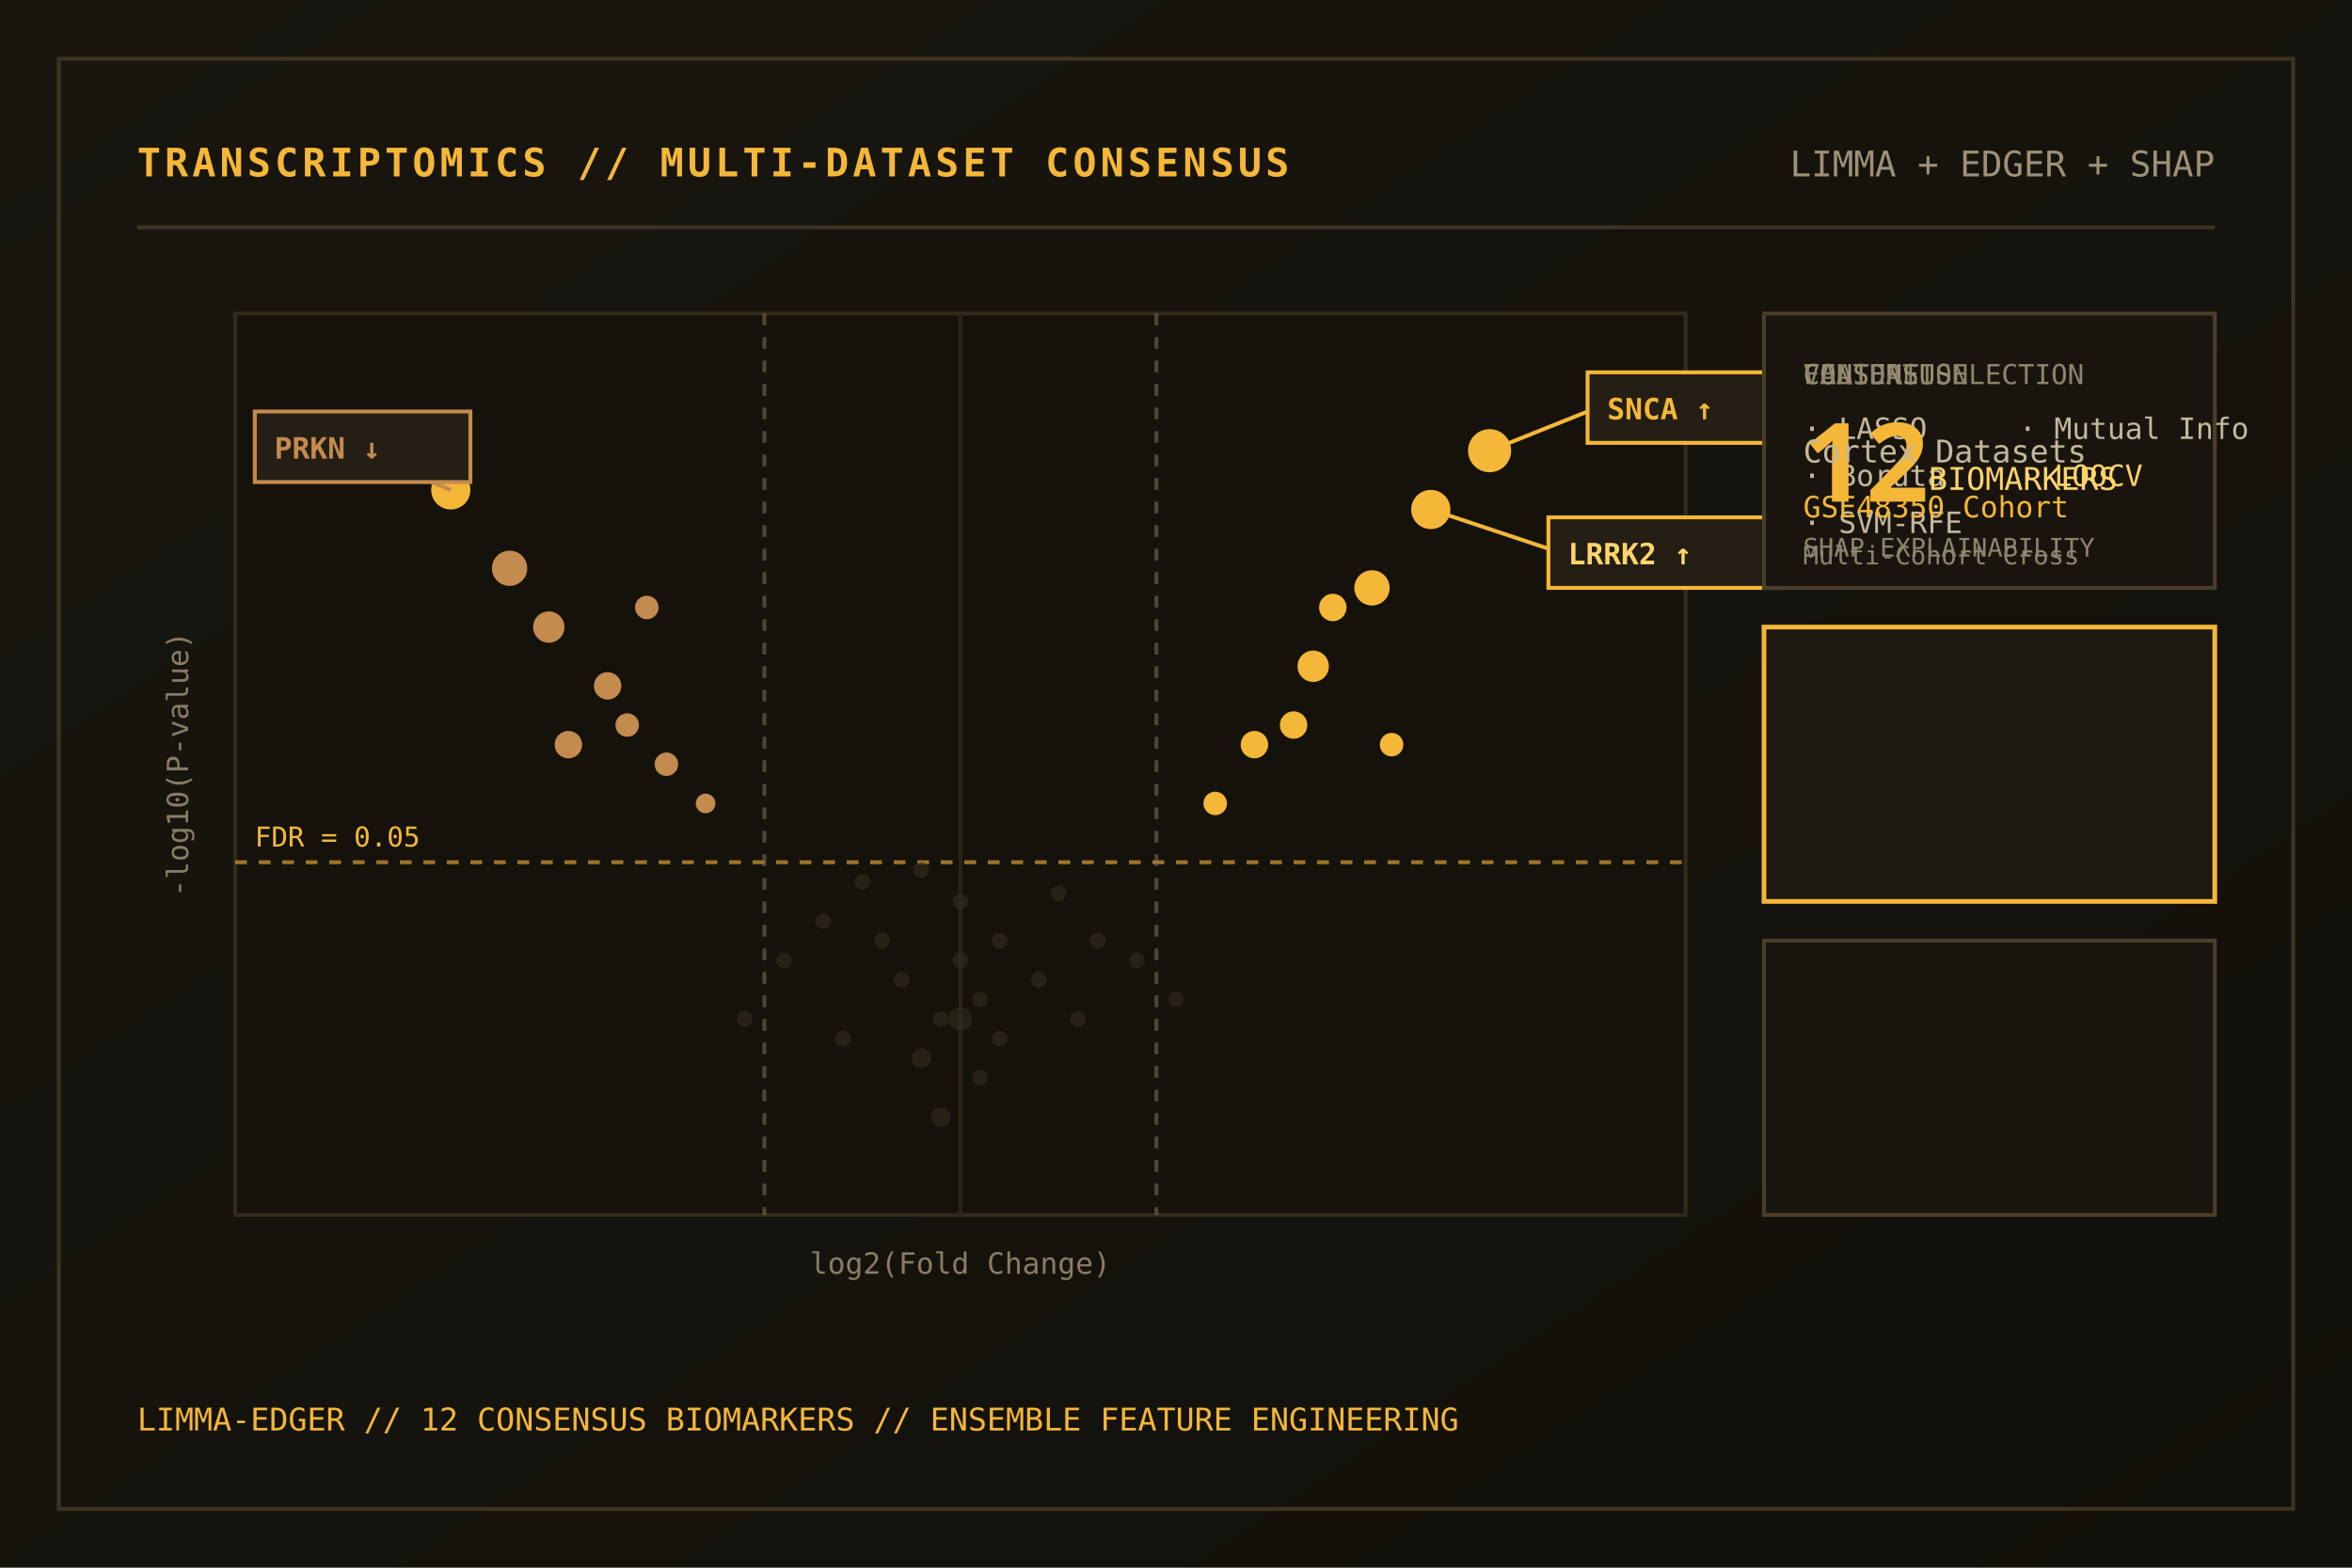
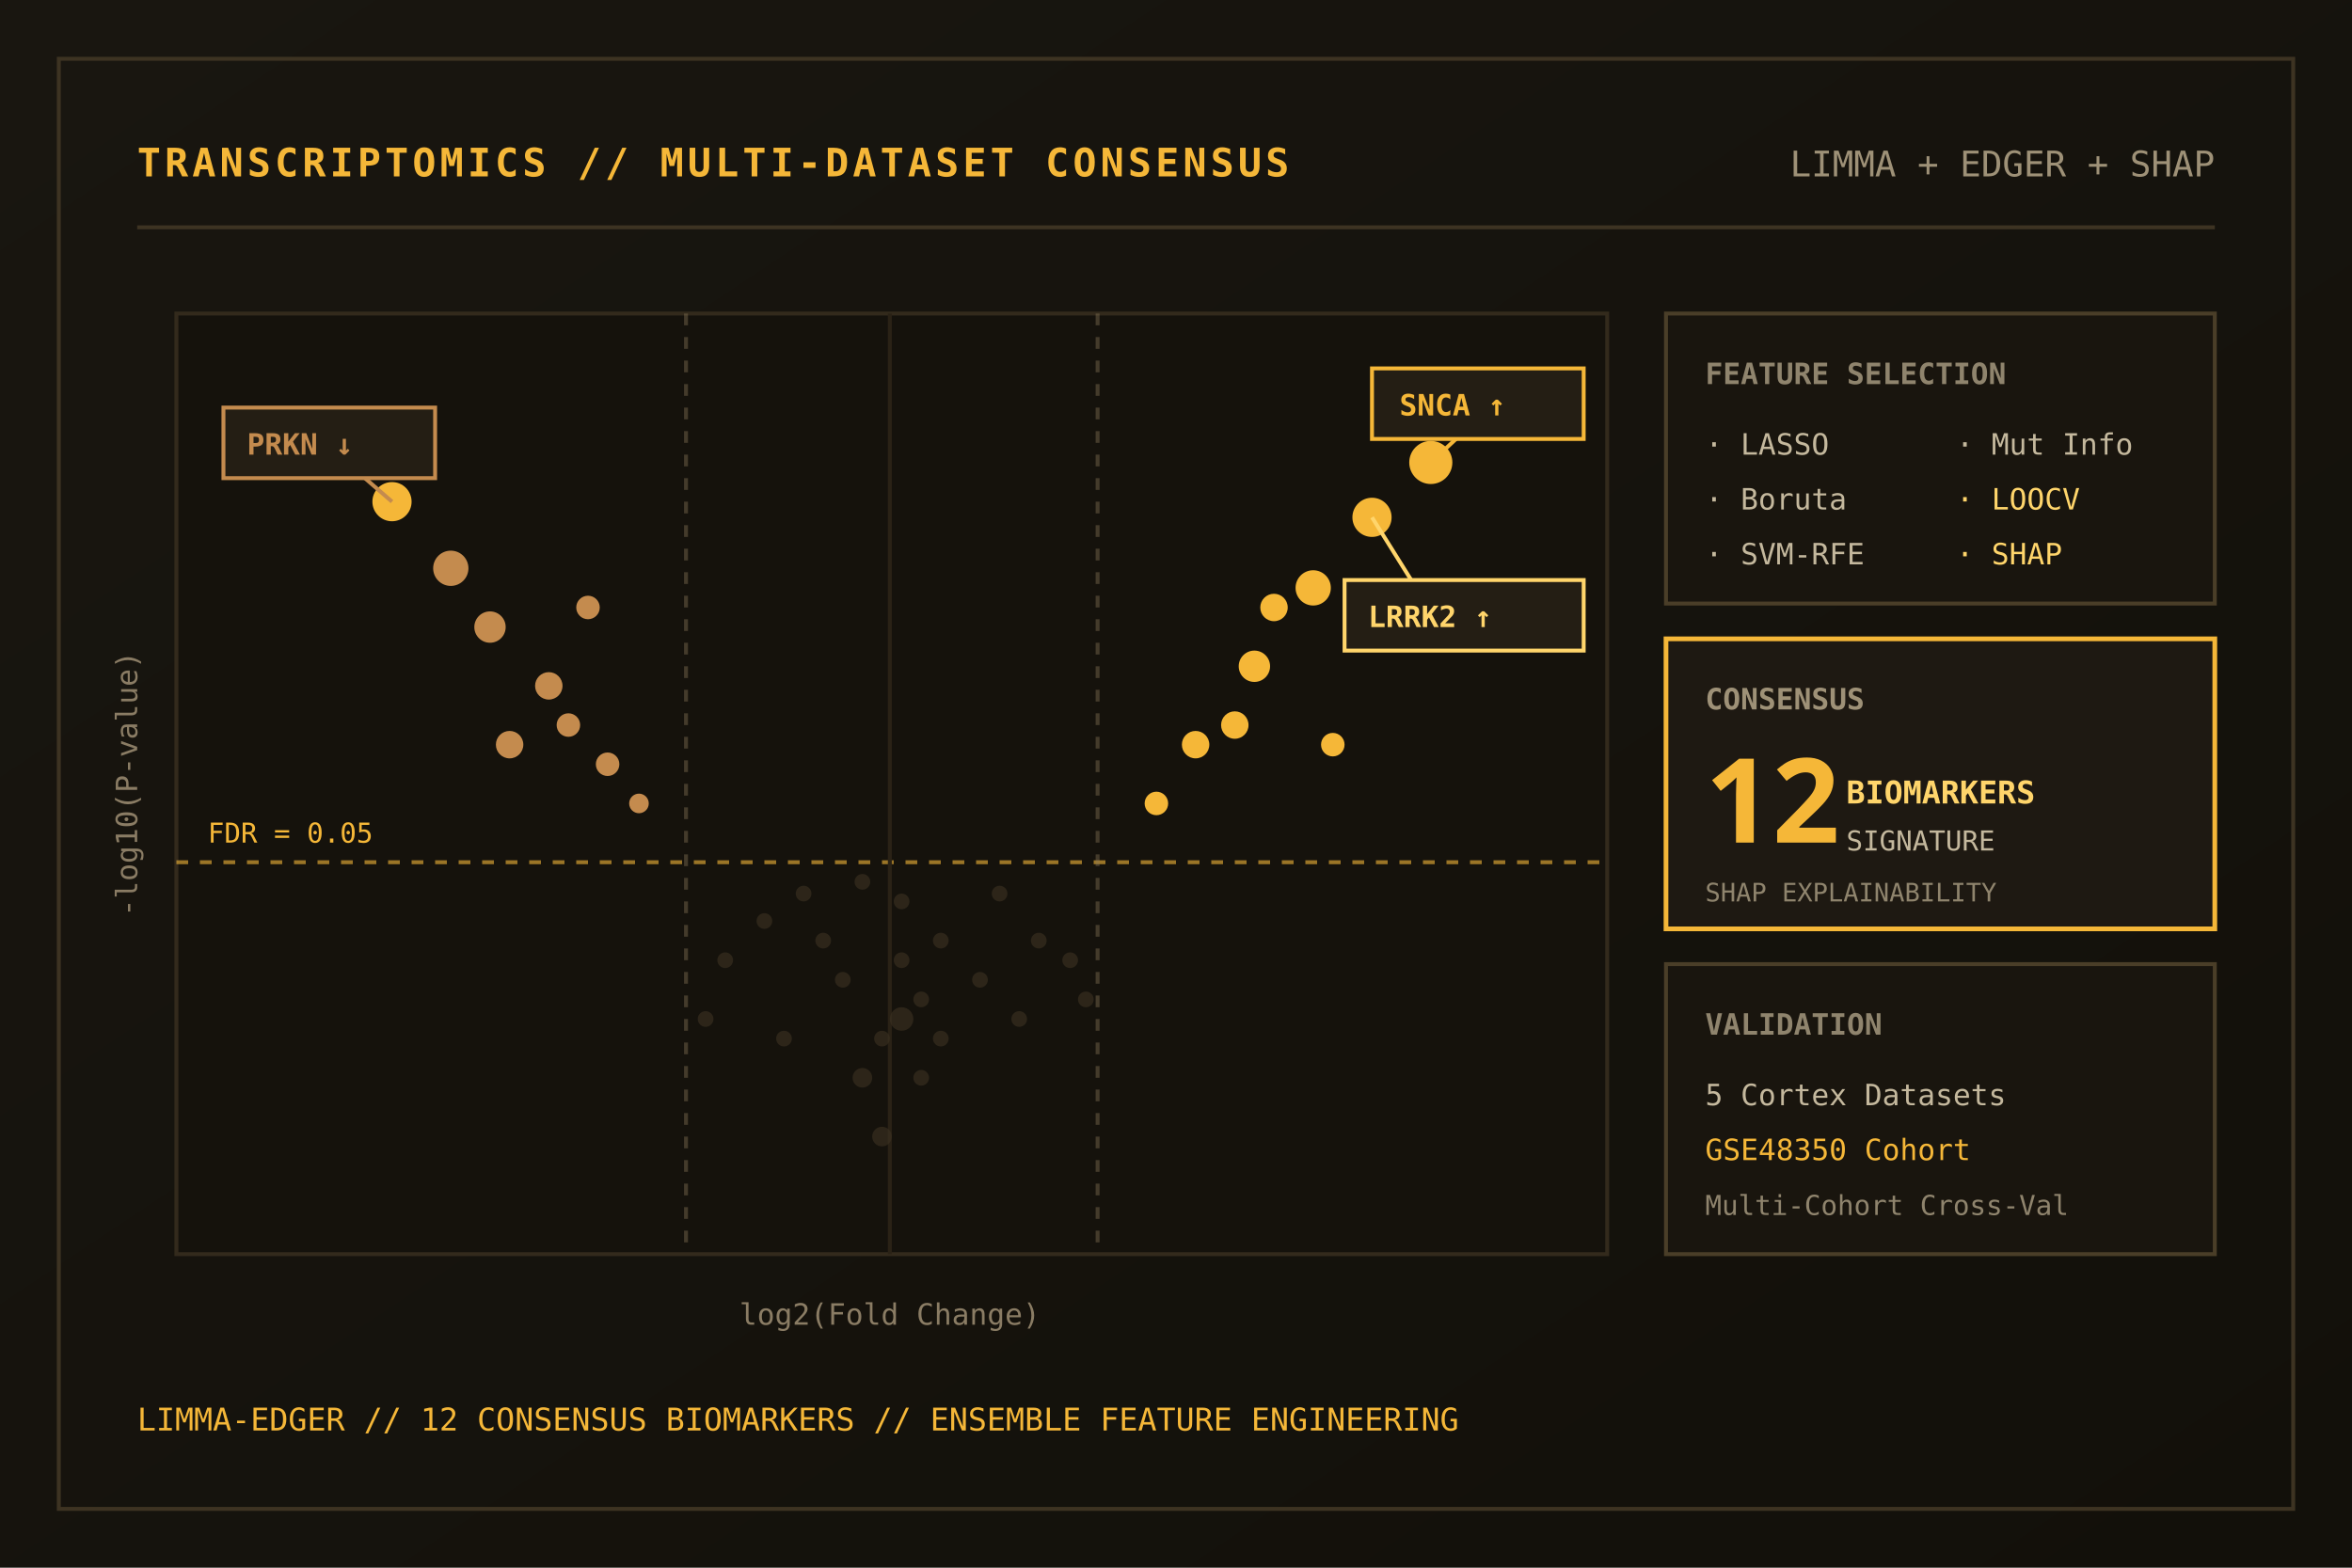
<svg xmlns="http://www.w3.org/2000/svg" viewBox="0 0 600 400" width="100%" height="100%">
  <defs>
    <linearGradient id="volc-bg" x1="0" y1="0" x2="1" y2="1">
      <stop offset="0%" stop-color="#191610" />
      <stop offset="100%" stop-color="#12100a" />
    </linearGradient>
  </defs>
  <rect width="600" height="400" fill="url(#volc-bg)" />
  <rect x="15" y="15" width="570" height="370" fill="none" stroke="#3d3322" stroke-width="1" />
-   <text x="35" y="45" font-family="'Space Mono', monospace" font-size="10" font-weight="700" fill="#f5b738" letter-spacing="1">TRANSCRIPTOMICS // MULTI-DATASET CONSENSUS</text>
-   <text x="565" y="45" text-anchor="end" font-family="'Space Mono', monospace" font-size="9" fill="#9e9177">LIMMA + EDGER + SHAP</text>
+   <text x="35" y="45" font-family="'Space Mono', 'Consolas', monospace" font-size="10" font-weight="700" fill="#f5b738" letter-spacing="1">TRANSCRIPTOMICS // MULTI-DATASET CONSENSUS</text>
+   <text x="565" y="45" text-anchor="end" font-family="'Space Mono', 'Consolas', monospace" font-size="9" fill="#9e9177">LIMMA + EDGER + SHAP</text>
  <line x1="35" y1="58" x2="565" y2="58" stroke="#3d3322" stroke-width="1" />
-   <g transform="translate(60, 80)">
-     <rect x="0" y="0" width="370" height="230" fill="#15120c" stroke="#332a1c" />
-     <line x1="0" y1="140" x2="370" y2="140" stroke="#f5b738" stroke-width="1" stroke-dasharray="3,3" opacity="0.6" />
-     <text x="5" y="136" font-family="'Space Mono', monospace" font-size="7" fill="#f5b738">FDR = 0.05</text>
-     <line x1="135" y1="0" x2="135" y2="230" stroke="#8a7959" stroke-width="1" stroke-dasharray="3,3" opacity="0.5" />
-     <line x1="235" y1="0" x2="235" y2="230" stroke="#8a7959" stroke-width="1" stroke-dasharray="3,3" opacity="0.5" />
-     <line x1="185" y1="0" x2="185" y2="230" stroke="#2a2216" stroke-width="1" />
-     <g fill="#332b1d" opacity="0.6">
-       <circle cx="180" cy="180" r="2" />
+   <g transform="translate(45, 80)">
+     <rect x="0" y="0" width="365" height="240" fill="#15120c" stroke="#332a1c" />
+     <line x1="0" y1="140" x2="365" y2="140" stroke="#f5b738" stroke-width="1" stroke-dasharray="3,3" opacity="0.6" />
+     <text x="8" y="135" font-family="'Space Mono', 'Consolas', monospace" font-size="7" fill="#f5b738">FDR = 0.05</text>
+     <line x1="130" y1="0" x2="130" y2="240" stroke="#8a7959" stroke-width="1" stroke-dasharray="3,3" opacity="0.4" />
+     <line x1="235" y1="0" x2="235" y2="240" stroke="#8a7959" stroke-width="1" stroke-dasharray="3,3" opacity="0.4" />
+     <line x1="182" y1="0" x2="182" y2="240" stroke="#2a2216" stroke-width="1" />
+     <g fill="#3a3020" opacity="0.65">
+       <circle cx="180" cy="185" r="2" />
      <circle cx="190" cy="175" r="2" />
-       <circle cx="175" cy="190" r="2.5" />
+       <circle cx="175" cy="195" r="2.5" />
      <circle cx="185" cy="165" r="2" />
      <circle cx="170" cy="170" r="2" />
      <circle cx="195" cy="185" r="2" />
      <circle cx="165" cy="160" r="2" />
      <circle cx="205" cy="170" r="2" />
-       <circle cx="180" cy="205" r="2.5" />
+       <circle cx="180" cy="210" r="2.5" />
      <circle cx="155" cy="185" r="2" />
      <circle cx="215" cy="180" r="2" />
      <circle cx="190" cy="195" r="2" />
      <circle cx="150" cy="155" r="2" />
      <circle cx="220" cy="160" r="2" />
      <circle cx="185" cy="150" r="2" />
-       <circle cx="160" cy="145" r="2" />
+       <circle cx="160" cy="148" r="2" />
      <circle cx="210" cy="148" r="2" />
-       <circle cx="175" cy="142" r="2" />
+       <circle cx="175" cy="145" r="2" />
      <circle cx="140" cy="165" r="2" />
-       <circle cx="230" cy="165" r="2" />
+       <circle cx="228" cy="165" r="2" />
      <circle cx="185" cy="180" r="3" />
-       <circle cx="130" cy="180" r="2" />
-       <circle cx="240" cy="175" r="2" />
+       <circle cx="135" cy="180" r="2" />
+       <circle cx="232" cy="175" r="2" />
      <circle cx="195" cy="160" r="2" />
    </g>
    <g fill="#c48b4e">
      <circle cx="110" cy="115" r="3" />
      <circle cx="95" cy="95" r="3.5" />
      <circle cx="80" cy="80" r="4" />
-       <circle cx="120" cy="125" r="2.5" />
+       <circle cx="118" cy="125" r="2.5" />
      <circle cx="100" cy="105" r="3" />
      <circle cx="70" cy="65" r="4.5" />
      <circle cx="105" cy="75" r="3" />
      <circle cx="85" cy="110" r="3.5" />
-       <circle cx="55" cy="45" r="5" fill="#f5b738" />
+       <circle cx="55" cy="48" r="5" fill="#f5b738" />
    </g>
    <g fill="#f5b738">
      <circle cx="260" cy="110" r="3.5" />
      <circle cx="275" cy="90" r="4" />
      <circle cx="290" cy="70" r="4.5" />
      <circle cx="250" cy="125" r="3" />
      <circle cx="270" cy="105" r="3.5" />
-       <circle cx="305" cy="50" r="5" />
+       <circle cx="305" cy="52" r="5" />
      <circle cx="280" cy="75" r="3.5" />
      <circle cx="295" cy="110" r="3" />
-       <circle cx="320" cy="35" r="5.5" />
+       <circle cx="320" cy="38" r="5.5" />
    </g>
-     <line x1="320" y1="35" x2="345" y2="25" stroke="#f5b738" stroke-width="1" />
-     <rect x="345" y="15" width="55" height="18" fill="#241e14" stroke="#f5b738" stroke-width="1" />
-     <text x="350" y="27" font-family="'Space Mono', monospace" font-size="7.5" font-weight="700" fill="#f5b738">SNCA ↑</text>
-     <line x1="305" y1="50" x2="335" y2="60" stroke="#f5b738" stroke-width="1" />
-     <rect x="335" y="52" width="60" height="18" fill="#241e14" stroke="#f5b738" stroke-width="1" />
-     <text x="340" y="64" font-family="'Space Mono', monospace" font-size="7.5" font-weight="700" fill="#ffd56b">LRRK2 ↑</text>
-     <line x1="55" y1="45" x2="30" y2="35" stroke="#c48b4e" stroke-width="1" />
-     <rect x="5" y="25" width="55" height="18" fill="#241e14" stroke="#c48b4e" stroke-width="1" />
-     <text x="10" y="37" font-family="'Space Mono', monospace" font-size="7.5" font-weight="700" fill="#c48b4e">PRKN ↓</text>
-     <text x="185" y="245" text-anchor="middle" font-family="'Space Mono', monospace" font-size="7.5" fill="#8a7c64">log2(Fold Change)</text>
-     <text x="-115" y="-12" transform="rotate(-90)" text-anchor="middle" font-family="'Space Mono', monospace" font-size="7.5" fill="#8a7c64">-log10(P-value)</text>
+     <line x1="320" y1="38" x2="335" y2="24" stroke="#f5b738" stroke-width="1" />
+     <rect x="305" y="14" width="54" height="18" fill="#241e14" stroke="#f5b738" stroke-width="1" />
+     <text x="312" y="26" font-family="'Space Mono', 'Consolas', monospace" font-size="7.5" font-weight="700" fill="#f5b738">SNCA ↑</text>
+     <line x1="305" y1="52" x2="315" y2="68" stroke="#ffd56b" stroke-width="1" />
+     <rect x="298" y="68" width="61" height="18" fill="#241e14" stroke="#ffd56b" stroke-width="1" />
+     <text x="304" y="80" font-family="'Space Mono', 'Consolas', monospace" font-size="7.5" font-weight="700" fill="#ffd56b">LRRK2 ↑</text>
+     <line x1="55" y1="48" x2="40" y2="35" stroke="#c48b4e" stroke-width="1" />
+     <rect x="12" y="24" width="54" height="18" fill="#241e14" stroke="#c48b4e" stroke-width="1" />
+     <text x="18" y="36" font-family="'Space Mono', 'Consolas', monospace" font-size="7.5" font-weight="700" fill="#c48b4e">PRKN ↓</text>
+     <text x="182" y="258" text-anchor="middle" font-family="'Space Mono', 'Consolas', monospace" font-size="7.5" fill="#8a7c64">log2(Fold Change)</text>
+     <text x="-120" y="-10" transform="rotate(-90)" text-anchor="middle" font-family="'Space Mono', 'Consolas', monospace" font-size="7.5" fill="#8a7c64">-log10(P-value)</text>
  </g>
-   <g transform="translate(450, 80)">
-     <rect x="0" y="0" width="115" height="70" fill="#19150e" stroke="#4a3e28" />
-     <text x="10" y="18" font-family="'Space Mono', monospace" font-size="7" fill="#8f846d">FEATURE SELECTION</text>
-     <text x="10" y="32" font-family="'Space Mono', monospace" font-size="7.5" fill="#c4b89d">· LASSO</text>
-     <text x="10" y="44" font-family="'Space Mono', monospace" font-size="7.5" fill="#c4b89d">· Boruta</text>
-     <text x="10" y="56" font-family="'Space Mono', monospace" font-size="7.5" fill="#c4b89d">· SVM-RFE</text>
-     <text x="65" y="32" font-family="'Space Mono', monospace" font-size="7.5" fill="#c4b89d">· Mutual Info</text>
-     <text x="65" y="44" font-family="'Space Mono', monospace" font-size="7.5" fill="#ffd56b">· LOOCV</text>
-     <rect x="0" y="80" width="115" height="70" fill="#1e1912" stroke="#f5b738" stroke-width="1.2" />
-     <text x="10" y="18" font-family="'Space Mono', monospace" font-size="7" fill="#9e9177">CONSENSUS</text>
-     <text x="10" y="48" font-family="'Barlow Condensed', sans-serif" font-size="28" font-weight="700" fill="#f5b738">12</text>
-     <text x="42" y="45" font-family="'Space Mono', monospace" font-size="8" fill="#ffd56b">BIOMARKERS</text>
-     <text x="10" y="62" font-family="'Space Mono', monospace" font-size="6.5" fill="#8f846d">SHAP EXPLAINABILITY</text>
-     <rect x="0" y="160" width="115" height="70" fill="#19150e" stroke="#4a3e28" />
-     <text x="10" y="18" font-family="'Space Mono', monospace" font-size="7" fill="#8f846d">VALIDATION</text>
-     <text x="10" y="38" font-family="'Space Mono', monospace" font-size="8" fill="#c4b89d">Cortex Datasets</text>
-     <text x="10" y="52" font-family="'Space Mono', monospace" font-size="7.5" fill="#f5b738">GSE48350 Cohort</text>
-     <text x="10" y="64" font-family="'Space Mono', monospace" font-size="6.5" fill="#8f846d">Multi-Cohort Cross</text>
+   <g transform="translate(425, 80)">
+     <g transform="translate(0, 0)">
+       <rect x="0" y="0" width="140" height="74" fill="#19150e" stroke="#4a3e28" />
+       <text x="10" y="18" font-family="'Space Mono', 'Consolas', monospace" font-size="7.5" font-weight="700" fill="#8f846d">FEATURE SELECTION</text>
+       <text x="10" y="36" font-family="'Space Mono', 'Consolas', monospace" font-size="7.5" fill="#c4b89d">· LASSO</text>
+       <text x="10" y="50" font-family="'Space Mono', 'Consolas', monospace" font-size="7.5" fill="#c4b89d">· Boruta</text>
+       <text x="10" y="64" font-family="'Space Mono', 'Consolas', monospace" font-size="7.5" fill="#c4b89d">· SVM-RFE</text>
+       <text x="74" y="36" font-family="'Space Mono', 'Consolas', monospace" font-size="7.5" fill="#c4b89d">· Mut Info</text>
+       <text x="74" y="50" font-family="'Space Mono', 'Consolas', monospace" font-size="7.5" fill="#ffd56b">· LOOCV</text>
+       <text x="74" y="64" font-family="'Space Mono', 'Consolas', monospace" font-size="7.5" fill="#ffd56b">· SHAP</text>
+     </g>
+     <g transform="translate(0, 83)">
+       <rect x="0" y="0" width="140" height="74" fill="#1e1912" stroke="#f5b738" stroke-width="1.2" />
+       <text x="10" y="18" font-family="'Space Mono', 'Consolas', monospace" font-size="7.5" font-weight="700" fill="#9e9177">CONSENSUS</text>
+       <text x="10" y="52" font-family="'Barlow Condensed', 'Arial Narrow', sans-serif" font-size="30" font-weight="700" fill="#f5b738">12</text>
+       <text x="46" y="42" font-family="'Space Mono', 'Consolas', monospace" font-size="8" font-weight="700" fill="#ffd56b">BIOMARKERS</text>
+       <text x="46" y="54" font-family="'Space Mono', 'Consolas', monospace" font-size="7" fill="#c4b89d">SIGNATURE</text>
+       <text x="10" y="67" font-family="'Space Mono', 'Consolas', monospace" font-size="6.5" fill="#8f846d">SHAP EXPLAINABILITY</text>
+     </g>
+     <g transform="translate(0, 166)">
+       <rect x="0" y="0" width="140" height="74" fill="#19150e" stroke="#4a3e28" />
+       <text x="10" y="18" font-family="'Space Mono', 'Consolas', monospace" font-size="7.5" font-weight="700" fill="#8f846d">VALIDATION</text>
+       <text x="10" y="36" font-family="'Space Mono', 'Consolas', monospace" font-size="7.5" fill="#c4b89d">5 Cortex Datasets</text>
+       <text x="10" y="50" font-family="'Space Mono', 'Consolas', monospace" font-size="7.5" fill="#f5b738">GSE48350 Cohort</text>
+       <text x="10" y="64" font-family="'Space Mono', 'Consolas', monospace" font-size="7" fill="#8f846d">Multi-Cohort Cross-Val</text>
+     </g>
  </g>
-   <text x="35" y="365" font-family="'Space Mono', monospace" font-size="8" fill="#f5b738">
+   <text x="35" y="365" font-family="'Space Mono', 'Consolas', monospace" font-size="8" fill="#f5b738">
    LIMMA-EDGER // 12 CONSENSUS BIOMARKERS // ENSEMBLE FEATURE ENGINEERING
  </text>
</svg>
